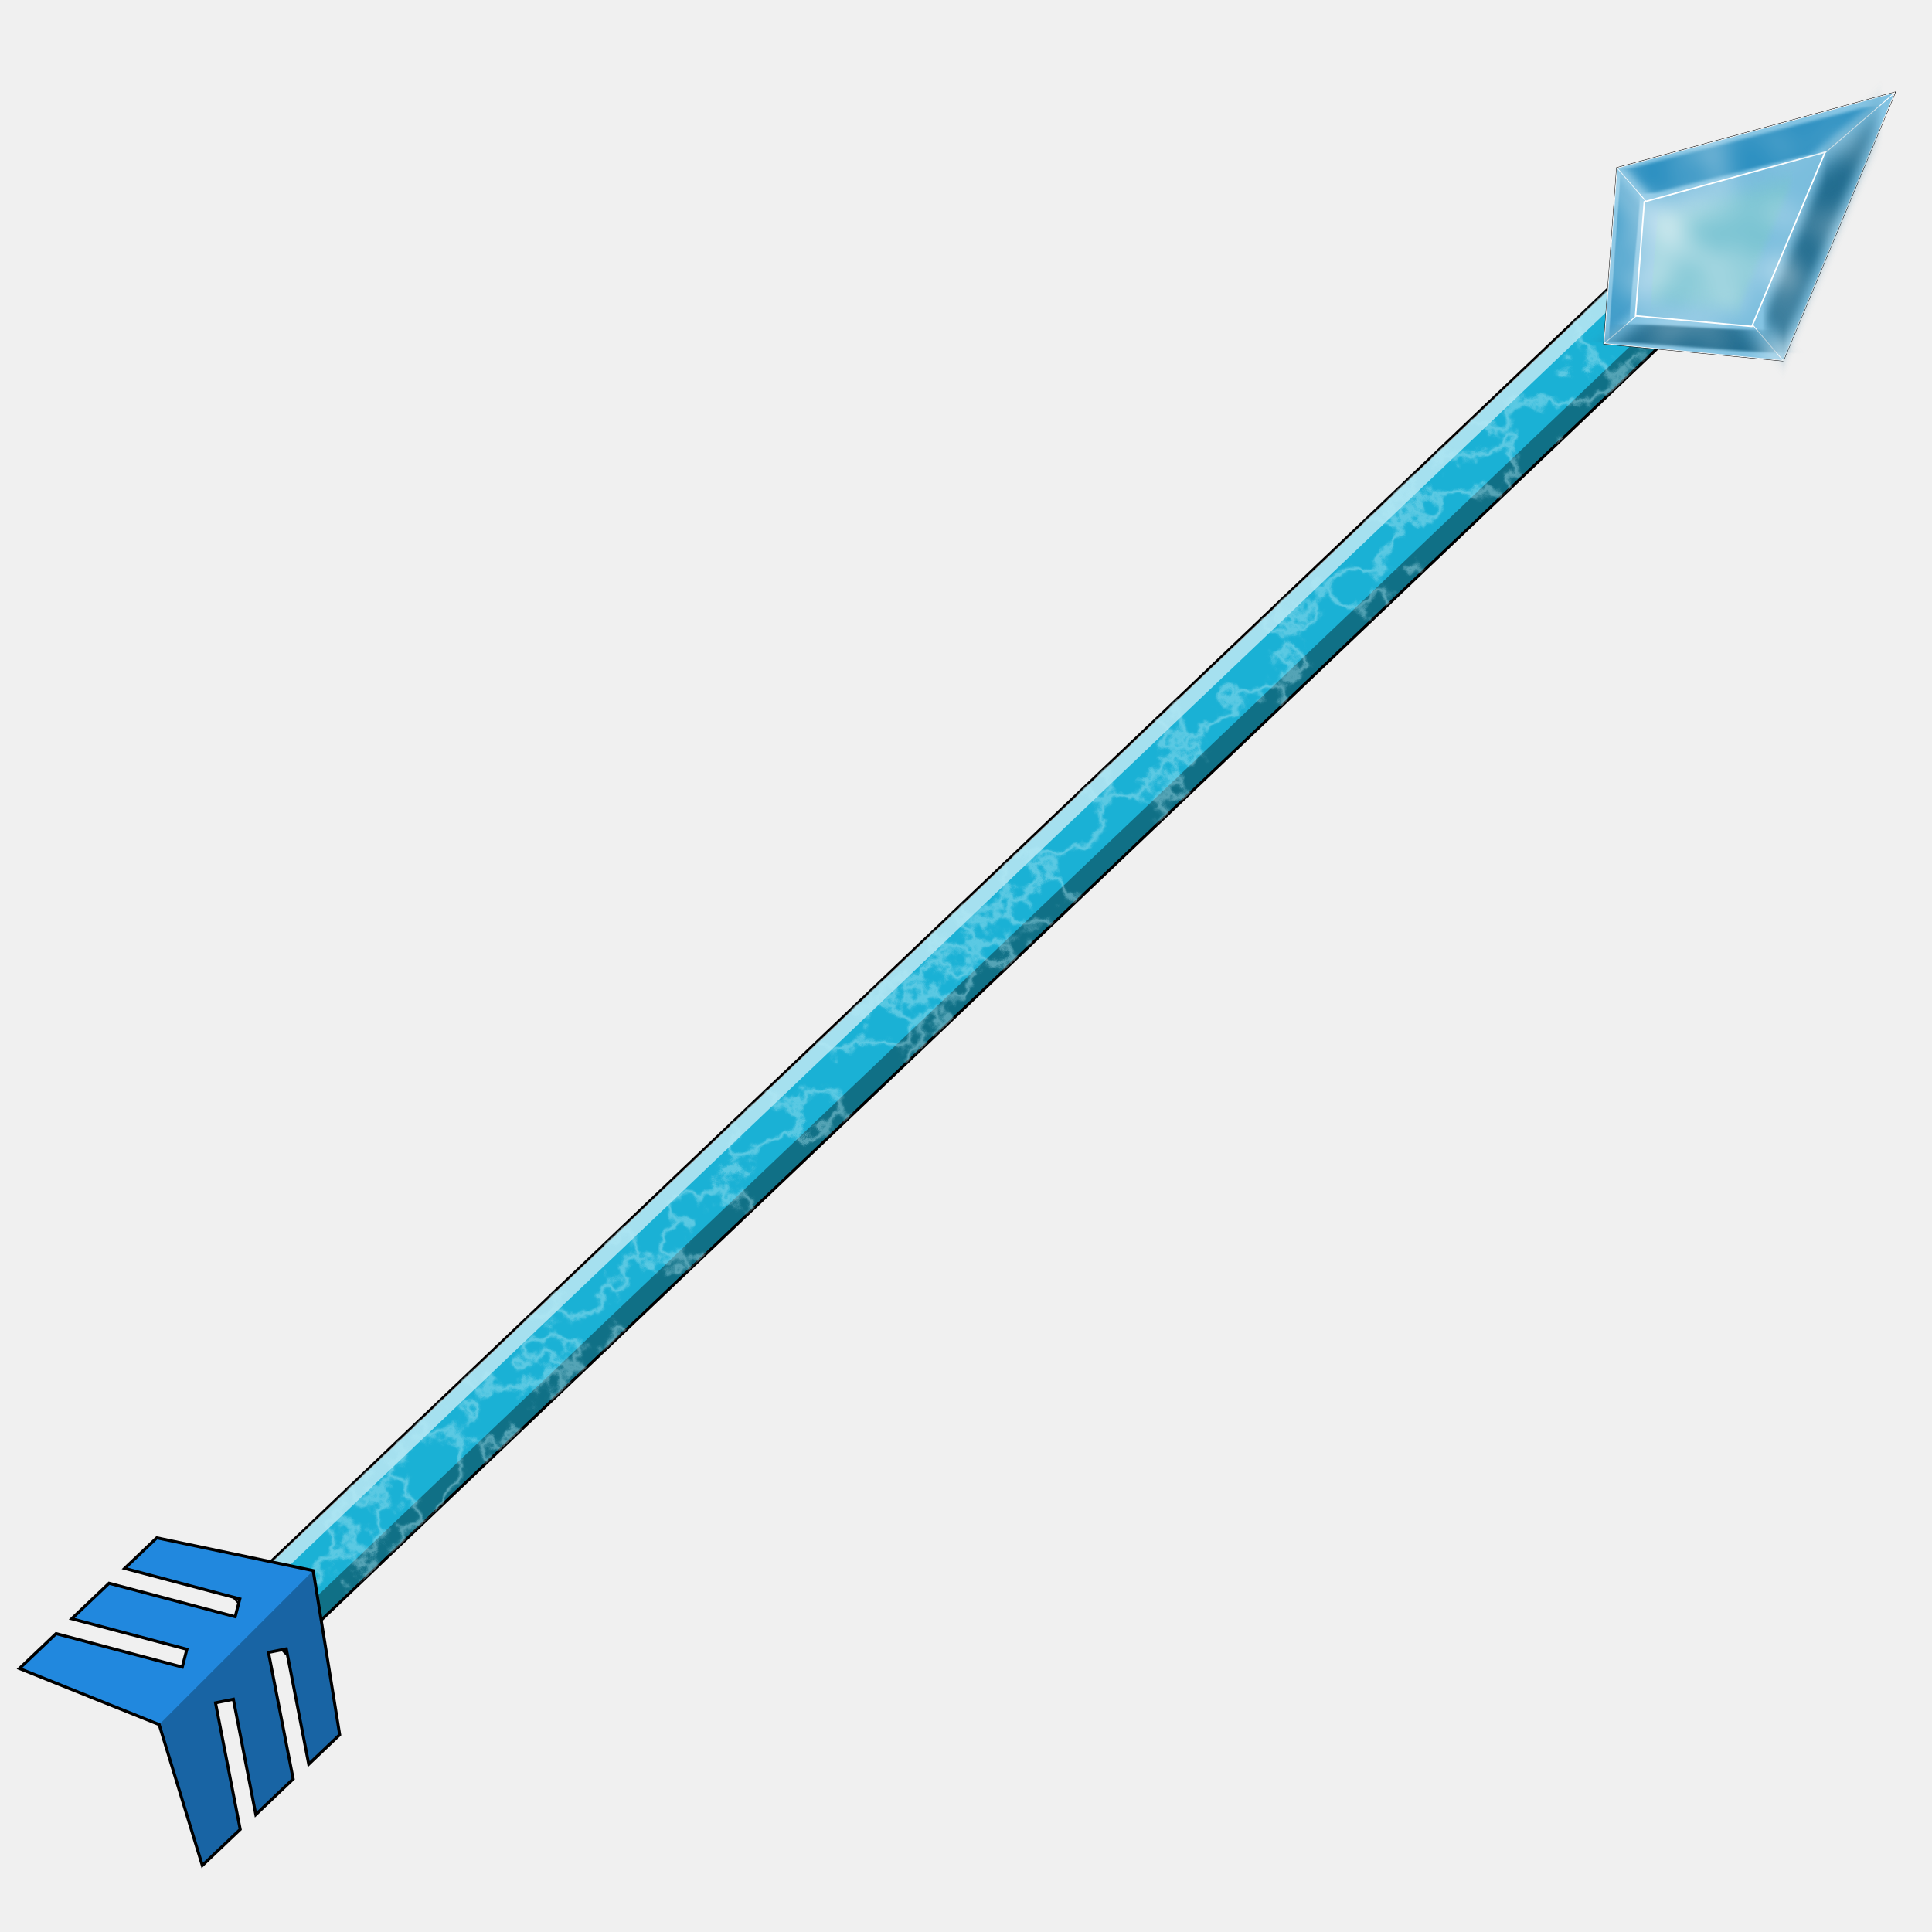
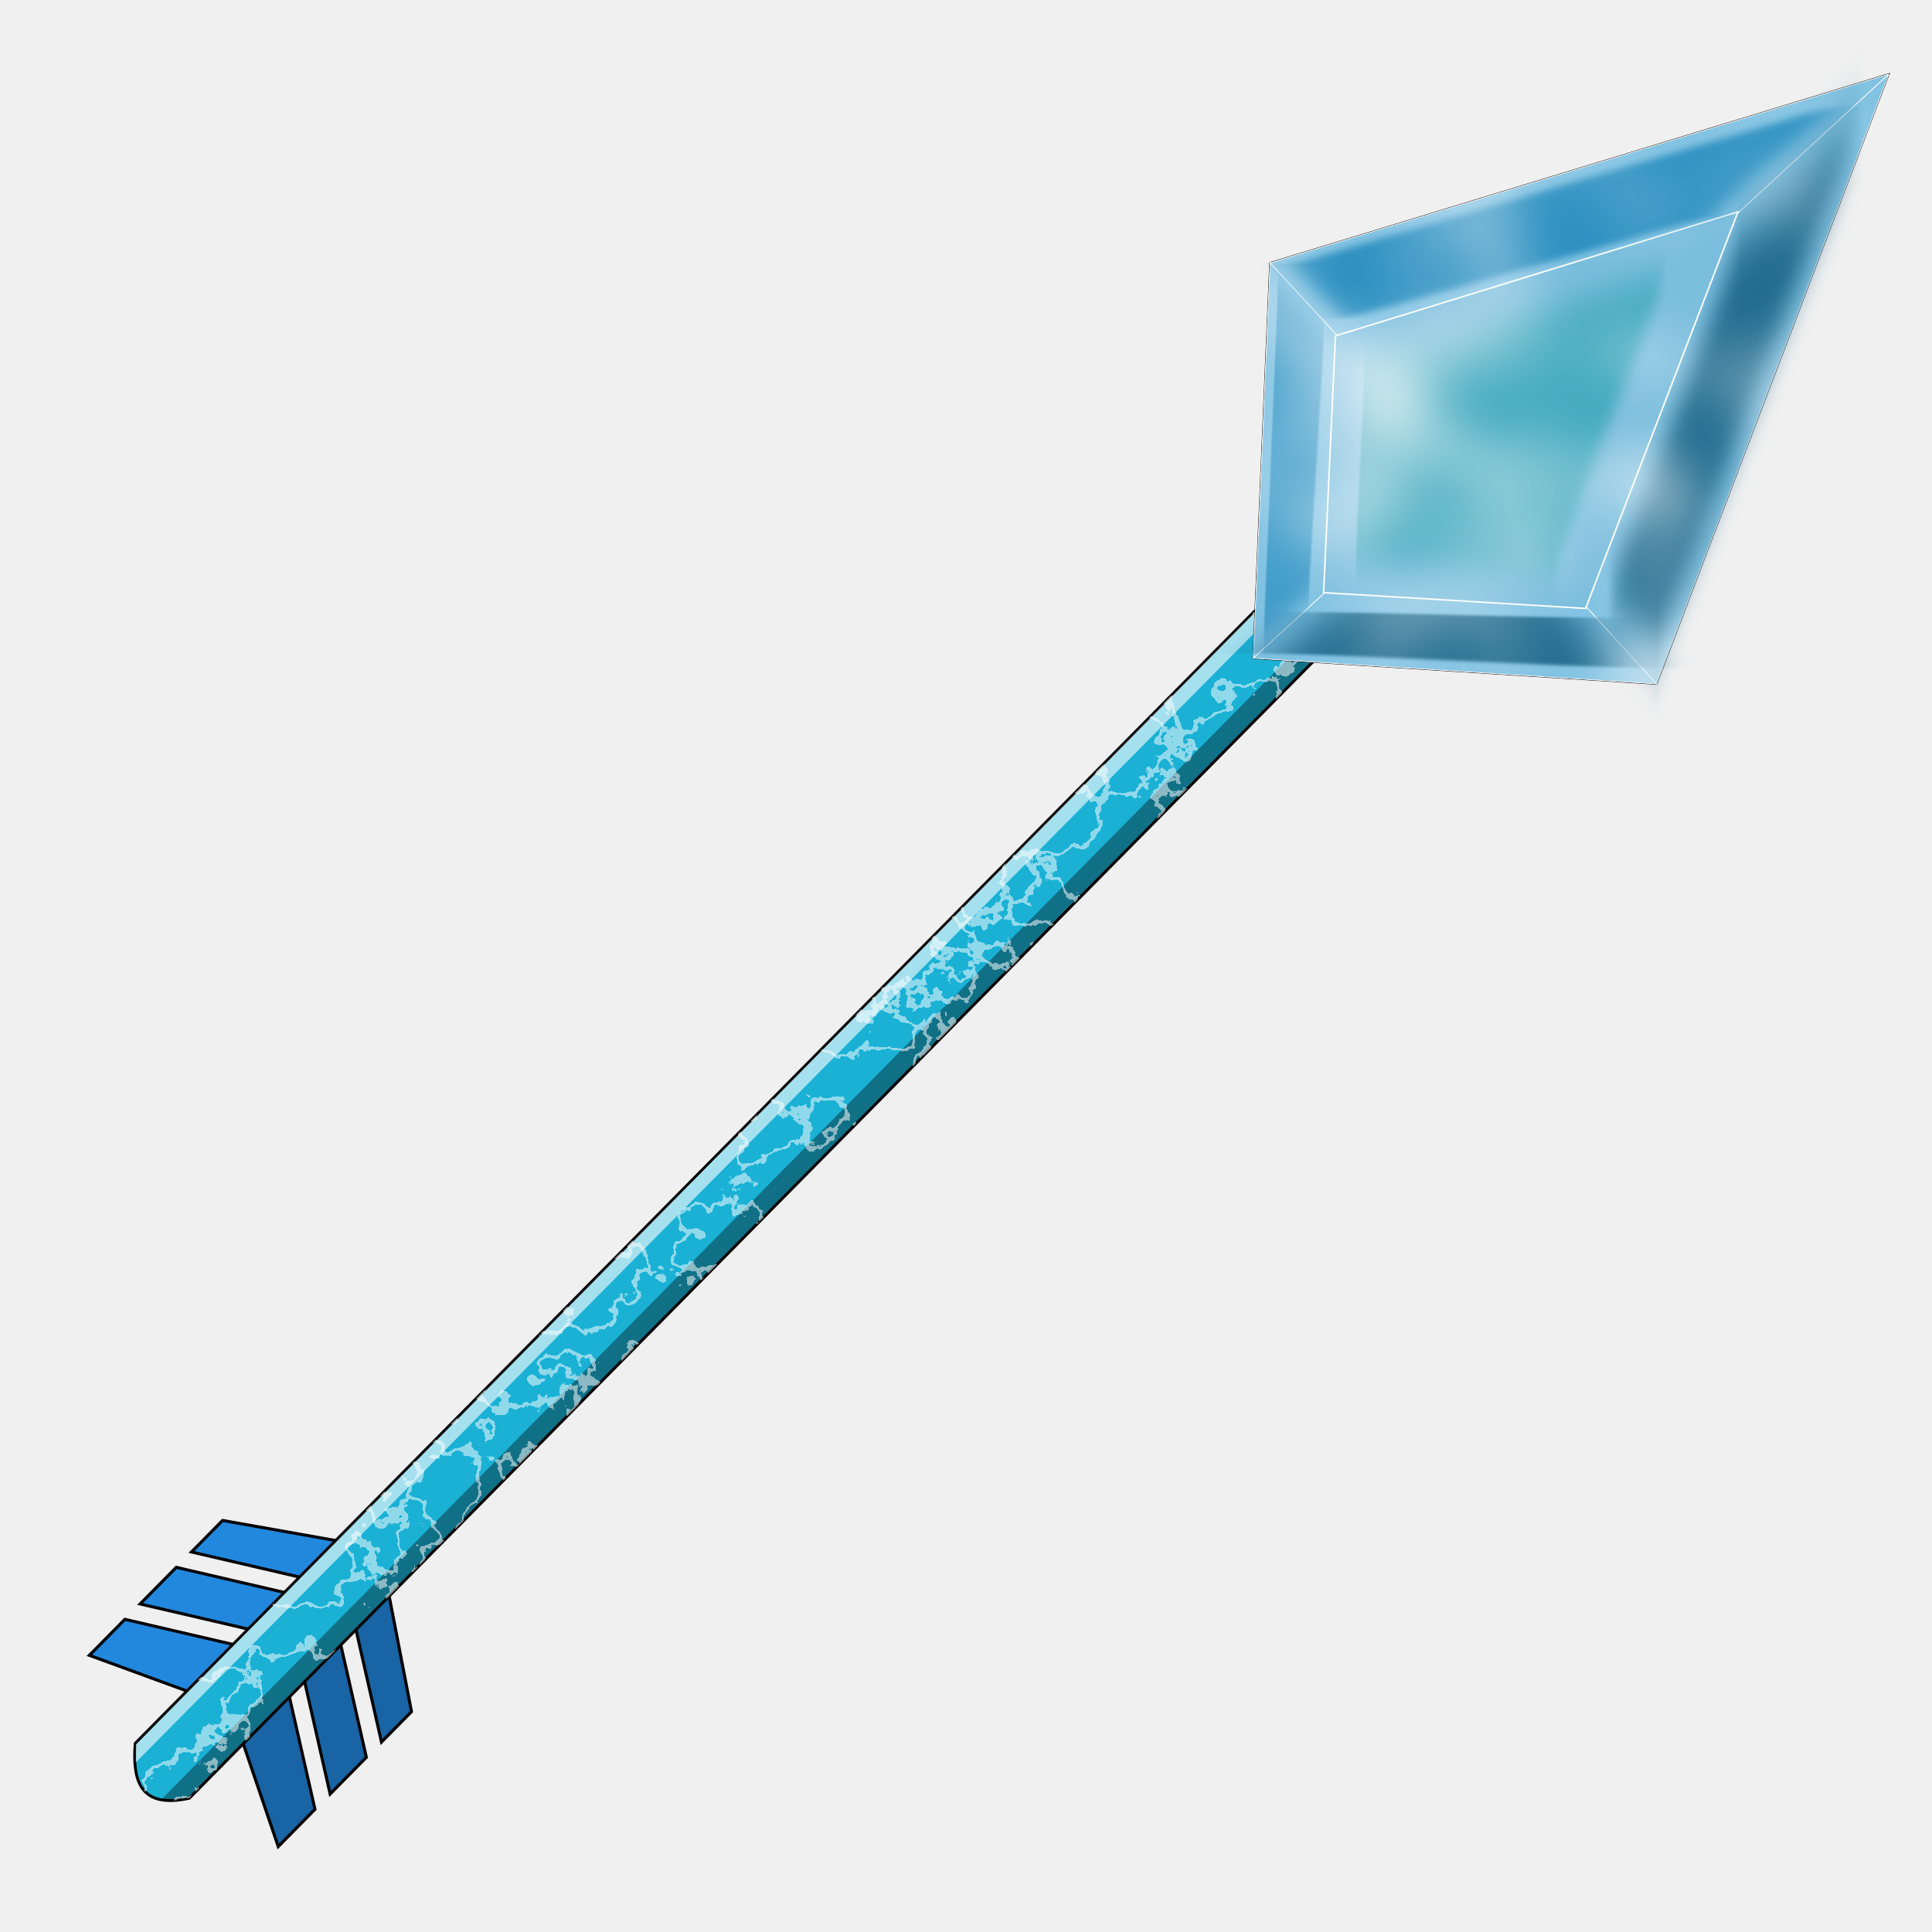
<svg xmlns="http://www.w3.org/2000/svg" width="256" height="256" viewBox="0 0 67.733 67.733" version="1.1" id="svg1">
  <defs id="defs1">
    <filter style="color-interpolation-filters:sRGB" id="filter58" x="-0.209" y="-0.103" width="1.418" height="1.206">
      <feGaussianBlur stdDeviation="0.202" id="feGaussianBlur58" />
    </filter>
    <filter style="color-interpolation-filters:sRGB" id="filter60" x="-0.091" y="-0.092" width="1.183" height="1.183">
      <feGaussianBlur stdDeviation="0.087" id="feGaussianBlur60" />
    </filter>
    <filter style="color-interpolation-filters:sRGB" id="filter62" x="-0.211" y="-0.212" width="1.422" height="1.423">
      <feGaussianBlur stdDeviation="0.202" id="feGaussianBlur62" />
    </filter>
    <filter style="color-interpolation-filters:sRGB" id="filter63" x="-0.09" y="-0.045" width="1.181" height="1.089">
      <feGaussianBlur stdDeviation="0.087" id="feGaussianBlur63" />
    </filter>
-     <filter style="color-interpolation-filters:sRGB;" id="filter64" x="-0.925" y="-0.022" width="2.85" height="1.043">
-       <feGaussianBlur stdDeviation="0.606" id="feGaussianBlur64" result="fbSourceGraphic" />
+     <filter style="color-interpolation-filters:sRGB;" id="filter64" x="-0.001" y="-1.1729915e-05" width="1.001" height="1">
+       <feGaussianBlur stdDeviation="0" id="feGaussianBlur64" result="fbSourceGraphic" />
      <feColorMatrix result="fbSourceGraphicAlpha" in="fbSourceGraphic" values="0 0 0 -1 0 0 0 0 -1 0 0 0 0 -1 0 0 0 0 1 0" id="feColorMatrix64" />
      <feTurbulence id="feTurbulence64" baseFrequency="0.4" type="fractalNoise" seed="0" numOctaves="5" result="result1" in="fbSourceGraphic" />
      <feDisplacementMap id="feDisplacementMap64" xChannelSelector="R" yChannelSelector="G" scale="30" in="fbSourceGraphic" in2="result1" />
    </filter>
-     <clipPath clipPathUnits="userSpaceOnUse" id="clipPath64">
-       <rect style="display:inline;opacity:1;fill:#2dc0e5;fill-opacity:1;stroke:#000000;stroke-width:0.1;stroke-linecap:round;stroke-linejoin:round;stroke-miterlimit:3.5;stroke-dasharray:none;stroke-opacity:1;paint-order:fill markers stroke" id="rect65" width="2.703" height="68.023" x="46.207" y="-35.923" ry="0" />
-     </clipPath>
-     <filter width="1.207" height="1.224" y="-0.112" x="-0.103" style="color-interpolation-filters:sRGB;" id="filter65">
+     <filter width="1.207" height="1.225" y="-0.113" x="-0.104" style="color-interpolation-filters:sRGB;" id="filter65">
      <feTurbulence baseFrequency="0.4" type="fractalNoise" seed="0" numOctaves="5" result="result1" id="feTurbulence65" />
      <feDisplacementMap xChannelSelector="G" yChannelSelector="G" scale="100" in="SourceGraphic" in2="result1" id="feDisplacementMap65" />
-       <feGaussianBlur stdDeviation="0.439" id="feGaussianBlur106" />
+       <feGaussianBlur stdDeviation="0.441" id="feGaussianBlur106" />
    </filter>
    <clipPath clipPathUnits="userSpaceOnUse" id="clipPath68">
      <g id="g69" style="stroke-width:1">
        <g id="use68" style="opacity:0.208;stroke-width:1" clip-path="url(#clipPath68)" />
      </g>
    </clipPath>
    <clipPath clipPathUnits="userSpaceOnUse" id="clipPath104">
      <g id="use104" style="fill:#ffffff;fill-opacity:1" />
    </clipPath>
    <clipPath clipPathUnits="userSpaceOnUse" id="clipPath106">
      <path style="display:inline;opacity:1;fill:#ffffff;fill-opacity:1;stroke:none;stroke-width:0.053;stroke-linecap:butt;stroke-linejoin:miter;stroke-dasharray:none;stroke-opacity:1" d="m 66.432,3.244 -9.742,2.646 -0.453,6.155 6.276,0.596 z" id="path106" />
    </clipPath>
    <filter style="color-interpolation-filters:sRGB" id="filter106" x="-0.11" y="-0.072" width="1.221" height="1.145">
      <feGaussianBlur stdDeviation="0.103" id="feGaussianBlur107" />
    </filter>
+     <clipPath clipPathUnits="userSpaceOnUse" id="clipPath1">
+       <path id="path2" style="display:inline;opacity:1;fill:#1ab1d5;stroke:#000000;stroke-width:0.1;stroke-linecap:round;stroke-linejoin:round;stroke-miterlimit:3.5;paint-order:fill markers stroke" d="m 46.207,-35.923 h 2.703 l -0.037,74.01 c -0.961,1.49 -1.842,1.002 -2.703,-2e-6 z" />
+     </clipPath>
  </defs>
  <g id="layer1">
-     <rect style="display:inline;opacity:1;fill:#1ab1d5;fill-opacity:1;stroke:#000000;stroke-width:0.1;stroke-linecap:round;stroke-linejoin:round;stroke-miterlimit:3.5;stroke-dasharray:none;stroke-opacity:1;paint-order:fill markers stroke" id="rect1" width="2.703" height="68.023" x="46.207" y="-35.923" ry="0" transform="matrix(0.6804203,0.7328221,-0.7243473,0.6894353,0,0)" />
-     <rect style="display:inline;opacity:1;fill:#000000;fill-opacity:0.371;stroke-width:0.167;stroke-linecap:round;stroke-linejoin:round;stroke-miterlimit:3.5;paint-order:fill markers stroke" id="rect2" width="0.711" height="68.023" x="48.199" y="-35.923" ry="0" transform="matrix(0.6804203,0.7328221,-0.7243473,0.6894353,0,0)" />
-     <rect style="display:inline;opacity:1;fill:#ffffff;fill-opacity:0.609;stroke-width:0.167;stroke-linecap:round;stroke-linejoin:round;stroke-miterlimit:3.5;paint-order:fill markers stroke" id="rect3" width="0.52" height="68.001" x="46.236" y="-35.909" ry="0" transform="matrix(0.6804203,0.7328221,-0.7243473,0.6894353,0,0)" />
-     <path id="rect63" style="display:inline;opacity:0.56;mix-blend-mode:normal;fill:#b2e9f5;fill-opacity:1;stroke:none;stroke-width:0.1;stroke-linecap:round;stroke-linejoin:round;stroke-miterlimit:3.5;paint-order:fill markers stroke;filter:url(#filter64)" transform="matrix(0.6804203,0.7328221,-0.7243473,0.6894353,0,0)" d="m 46.757,-34.888 1.45,-0.242 0.123,67.336 -1.44,-0.062 z" clip-path="url(#clipPath64)" />
-     <g id="g65">
+     <g id="g65" transform="rotate(-1.769478,-13.04962,-21.1066)">
      <path d="m 10.98,55.063 -5.484,-1.15 -1.125,1.071 4.037,1.071 -0.162,0.624 -4.424,-1.173 -1.307,1.244 4.037,1.071 -0.162,0.624 -4.424,-1.173 -1.285,1.223 4.899,1.966 1.513,4.939 1.328,-1.264 -0.866,-4.437 0.626,-0.126 0.787,4.043 1.31,-1.247 -0.866,-4.437 0.625,-0.125 0.787,4.043 1.085,-1.033 z" style="display:inline;fill:#2188de;fill-opacity:1;stroke:#000000;stroke-width:0.106;stroke-dasharray:none;stroke-opacity:1" id="path13" />
      <path d="m 10.98,55.063 -5.4,5.398 1.514,4.939 1.328,-1.264 -0.867,-4.437 0.626,-0.126 0.787,4.043 1.31,-1.247 -0.867,-4.437 0.625,-0.125 0.787,4.043 1.085,-1.032 z" style="fill:#000000;fill-opacity:0.262;stroke-width:0.265px" id="path29" />
    </g>
-     <path style="display:inline;fill:none;stroke:#000000;stroke-width:0.053;stroke-linecap:butt;stroke-linejoin:miter;stroke-dasharray:none;stroke-opacity:1" d="m 66.432,3.244 -9.742,2.646 -0.453,6.155 6.276,0.596 z" id="path51" />
-     <path style="fill:#81c2e2;fill-opacity:1;stroke:#ffffff;stroke-width:0.026;stroke-linecap:butt;stroke-linejoin:miter;stroke-dasharray:none;stroke-opacity:1" d="M 62.527,6.62 66.432,3.244 62.513,12.642 60.819,10.665 Z" id="path53" />
-     <path style="fill:#81c2e2;fill-opacity:1;stroke:#ffffff;stroke-width:0.026;stroke-linecap:butt;stroke-linejoin:miter;stroke-dasharray:none;stroke-opacity:1" d="m 62.513,12.642 -1.694,-1.977 -2.698,-0.241 -1.884,1.621 6.276,0.596 z" id="path54" />
-     <path style="fill:#81c2e2;fill-opacity:1;stroke:#ffffff;stroke-width:0.026;stroke-linecap:butt;stroke-linejoin:miter;stroke-dasharray:none;stroke-opacity:1" d="M 66.432,3.244 62.527,6.62 58.331,7.78 56.69,5.891 Z" id="path55" />
-     <path style="display:inline;fill:#81c2e2;fill-opacity:1;stroke:#ffffff;stroke-width:0.026;stroke-linecap:butt;stroke-linejoin:miter;stroke-dasharray:none;stroke-opacity:1" d="m 58.331,7.78 -0.21,2.644 -1.884,1.621 0.453,-6.155 z" id="path56" />
-     <path style="display:inline;mix-blend-mode:normal;fill:#216c8f;fill-opacity:1;stroke:none;stroke-width:0.016;stroke-linecap:butt;stroke-linejoin:miter;stroke-dasharray:none;stroke-opacity:1;filter:url(#filter58);opacity:1" d="m 26.53,9.881 -0.022,-1.527 2.312,4.684 -0.697,-0.019 z" id="path58" transform="matrix(1.113955,1.29142,-1.290864,1.114435,47.25991,-39.60215)" />
-     <path style="display:inline;fill:#7abddd;fill-opacity:1;stroke:#ffffff;stroke-width:0.053;stroke-linecap:butt;stroke-linejoin:miter;stroke-dasharray:none;stroke-opacity:1" d="m 63.985,5.334 -6.338,1.741 -0.308,3.997 4.078,0.373 z" id="path57" />
-     <path style="display:inline;mix-blend-mode:normal;fill:#79c3d2;fill-opacity:1;stroke:#ffffff;stroke-width:0;stroke-linecap:butt;stroke-linejoin:miter;stroke-dasharray:none;stroke-opacity:1;filter:url(#filter106)" d="m 26.365,10.924 -1.093,2.308 1.093,1.106 1.141,-1.106 z" id="path52" transform="matrix(1.262196,1.463278,-1.462648,1.26274,45.57342,-46.12172)" />
-     <path style="display:inline;fill:#2d90c1;fill-opacity:1;stroke:none;stroke-width:0.016;stroke-linecap:butt;stroke-linejoin:miter;stroke-dasharray:none;stroke-opacity:1;filter:url(#filter63)" d="m 26.53,9.881 -0.022,-1.527 2.312,4.684 -0.697,-0.019 z" id="path59" transform="matrix(-1.113955,-1.29142,-1.290864,1.114435,105.9326,28.6231)" />
-     <path style="display:inline;opacity:0.733;mix-blend-mode:normal;fill:#2d90c1;fill-opacity:1;stroke:none;stroke-width:0.016;stroke-linecap:butt;stroke-linejoin:miter;stroke-dasharray:none;stroke-opacity:1;filter:url(#filter60)" d="m 24.632,13.325 1.651,1.712 0.013,0.569 -2.29,-2.284 z" id="path60" transform="matrix(1.113955,1.29142,-1.290864,1.114435,47.25991,-39.60215)" />
-     <path style="display:inline;opacity:1;mix-blend-mode:normal;fill:#216c8f;fill-opacity:1;stroke:none;stroke-width:0.016;stroke-linecap:butt;stroke-linejoin:miter;stroke-dasharray:none;stroke-opacity:1;filter:url(#filter62)" d="m 24.632,13.325 1.651,1.712 0.013,0.569 -2.29,-2.284 z" id="path61" transform="matrix(-1.113955,-1.29142,-1.290864,1.114435,106.0392,28.54137)" />
-     <path style="fill:#ffffff;fill-opacity:1;filter:url(#filter65);display:inline;opacity:0.804;stroke:none;stroke-width:0.053;stroke-linecap:butt;stroke-linejoin:miter;stroke-dasharray:none;stroke-opacity:1" d="m 66.432,3.244 -9.742,2.646 -0.453,6.155 6.276,0.596 z" id="path65" clip-path="url(#clipPath106)" />
+     <path id="rect1" style="display:inline;opacity:1;fill:#1ab1d5;stroke:#000000;stroke-width:0.1;stroke-linecap:round;stroke-linejoin:round;stroke-miterlimit:3.5;paint-order:fill markers stroke" transform="matrix(0.7027242,0.7114624,-0.7027133,0.7114731,0,0)" d="m 46.362,-34.428 2.703,0 -0.037,74.01 c -0.961,1.49 -1.842,1.002 -2.703,0 z" />
+     <path id="rect2" style="display:inline;opacity:1;fill-opacity:0.371;stroke-width:0.167;stroke-linecap:round;stroke-linejoin:round;stroke-miterlimit:3.5;paint-order:fill markers stroke" transform="matrix(0.7027242,0.7114624,-0.7027133,0.7114731,0,0)" d="m 48.355,-34.428 0.711,0 -0.068,74.048 -0.638,0.698 z" />
+     <path id="rect3" style="display:inline;opacity:1;fill:#ffffff;fill-opacity:0.609;stroke-width:0.167;stroke-linecap:round;stroke-linejoin:round;stroke-miterlimit:3.5;paint-order:fill markers stroke" transform="matrix(0.7027242,0.7114624,-0.7027133,0.7114731,0,0)" d="m 46.391,-34.414 h 0.52 L 46.809,40.032 46.373,39.593 Z" />
+     <path id="rect63" style="display:inline;opacity:0.513;mix-blend-mode:normal;fill:#ffffff;fill-opacity:1;stroke:none;stroke-width:0.1;stroke-linecap:round;stroke-linejoin:round;stroke-miterlimit:3.5;paint-order:fill markers stroke;filter:url(#filter64)" transform="matrix(0.7027241,0.7114624,-0.7027133,0.7114731,-0.9419861,1.174485)" d="m 46.757,-34.888 1.45,-0.242 -0.006,74.405 -1.44,-0.062 z" clip-path="url(#clipPath1)" />
+     <path style="display:inline;fill:none;stroke:#000000;stroke-width:0.053;stroke-linecap:butt;stroke-linejoin:miter;stroke-dasharray:none;stroke-opacity:1" d="M 66.219,2.595 44.526,9.216 43.937,23.074 58.072,23.978 Z" id="path51" />
+     <path style="fill:#81c2e2;fill-opacity:1;stroke:#ffffff;stroke-width:0.026;stroke-linecap:butt;stroke-linejoin:miter;stroke-dasharray:none;stroke-opacity:1" d="M 57.686,10.45 66.219,2.595 58.072,23.978 54.131,19.654 Z" id="path53" />
+     <path style="fill:#81c2e2;fill-opacity:1;stroke:#ffffff;stroke-width:0.026;stroke-linecap:butt;stroke-linejoin:miter;stroke-dasharray:none;stroke-opacity:1" d="m 58.072,23.978 -3.941,-4.323 -6.076,-0.354 -4.119,3.773 14.136,0.904 z" id="path54" />
+     <path style="fill:#81c2e2;fill-opacity:1;stroke:#ffffff;stroke-width:0.026;stroke-linecap:butt;stroke-linejoin:miter;stroke-dasharray:none;stroke-opacity:1" d="m 66.219,2.595 -8.533,7.855 -9.343,2.897 -3.817,-4.131 z" id="path55" />
+     <path style="display:inline;fill:#81c2e2;fill-opacity:1;stroke:#ffffff;stroke-width:0.026;stroke-linecap:butt;stroke-linejoin:miter;stroke-dasharray:none;stroke-opacity:1" d="m 48.343,13.346 -0.287,5.954 -4.119,3.773 0.589,-13.858 z" id="path56" />
+     <path style="display:inline;opacity:1;mix-blend-mode:normal;fill:#216c8f;fill-opacity:1;stroke:none;stroke-width:0.007;stroke-linecap:butt;stroke-linejoin:miter;stroke-dasharray:none;stroke-opacity:1;filter:url(#filter58)" d="m 26.53,9.881 -0.022,-1.527 2.312,4.684 -0.697,-0.019 z" id="path58" transform="matrix(2.591124,2.823717,-2.821434,2.592975,20.19335,-92.32372)" />
+     <path style="display:inline;fill:#7abddd;fill-opacity:1;stroke:#ffffff;stroke-width:0.053;stroke-linecap:butt;stroke-linejoin:miter;stroke-dasharray:none;stroke-opacity:1" d="M 60.932,7.426 46.82,11.776 46.404,20.777 55.588,21.331 Z" id="path57" />
+     <path style="display:inline;mix-blend-mode:normal;fill:#42a9bf;fill-opacity:1;stroke:#ffffff;stroke-width:0;stroke-linecap:butt;stroke-linejoin:miter;stroke-dasharray:none;stroke-opacity:1;filter:url(#filter106)" d="m 26.365,10.924 -1.093,2.308 1.093,1.106 1.141,-1.106 z" id="path52" transform="matrix(2.935942,3.199488,-3.196901,2.938039,15.95372,-106.852)" />
+     <path style="display:inline;fill:#2d90c1;fill-opacity:1;stroke:none;stroke-width:0.007;stroke-linecap:butt;stroke-linejoin:miter;stroke-dasharray:none;stroke-opacity:1;filter:url(#filter63)" d="m 26.53,9.881 -0.022,-1.527 2.312,4.684 -0.697,-0.019 z" id="path59" transform="matrix(-2.591124,-2.823717,-2.821434,2.592975,156.6837,56.86451)" />
+     <path style="display:inline;opacity:0.733;mix-blend-mode:normal;fill:#2d90c1;fill-opacity:1;stroke:none;stroke-width:0.007;stroke-linecap:butt;stroke-linejoin:miter;stroke-dasharray:none;stroke-opacity:1;filter:url(#filter60)" d="m 24.632,13.325 1.651,1.712 0.013,0.569 -2.29,-2.284 z" id="path60" transform="matrix(2.591124,2.823717,-2.821434,2.592975,20.19335,-92.32372)" />
+     <path style="display:inline;opacity:1;mix-blend-mode:normal;fill:#216c8f;fill-opacity:1;stroke:none;stroke-width:0.007;stroke-linecap:butt;stroke-linejoin:miter;stroke-dasharray:none;stroke-opacity:1;filter:url(#filter62)" d="m 24.632,13.325 1.651,1.712 0.013,0.569 -2.29,-2.284 z" id="path61" transform="matrix(-2.591124,-2.823717,-2.821434,2.592975,156.9175,56.6735)" />
+     <path style="display:inline;opacity:1;fill:#ffffff;fill-opacity:1;stroke:none;stroke-width:0.024;stroke-linecap:butt;stroke-linejoin:miter;stroke-dasharray:none;stroke-opacity:1;filter:url(#filter65)" d="m 66.432,3.244 -9.742,2.646 -0.453,6.155 6.276,0.596 z" id="path65" clip-path="url(#clipPath106)" transform="matrix(2.245607,-0.06937362,0.06939693,2.246361,-83.18555,-0.08439665)" />
  </g>
</svg>
